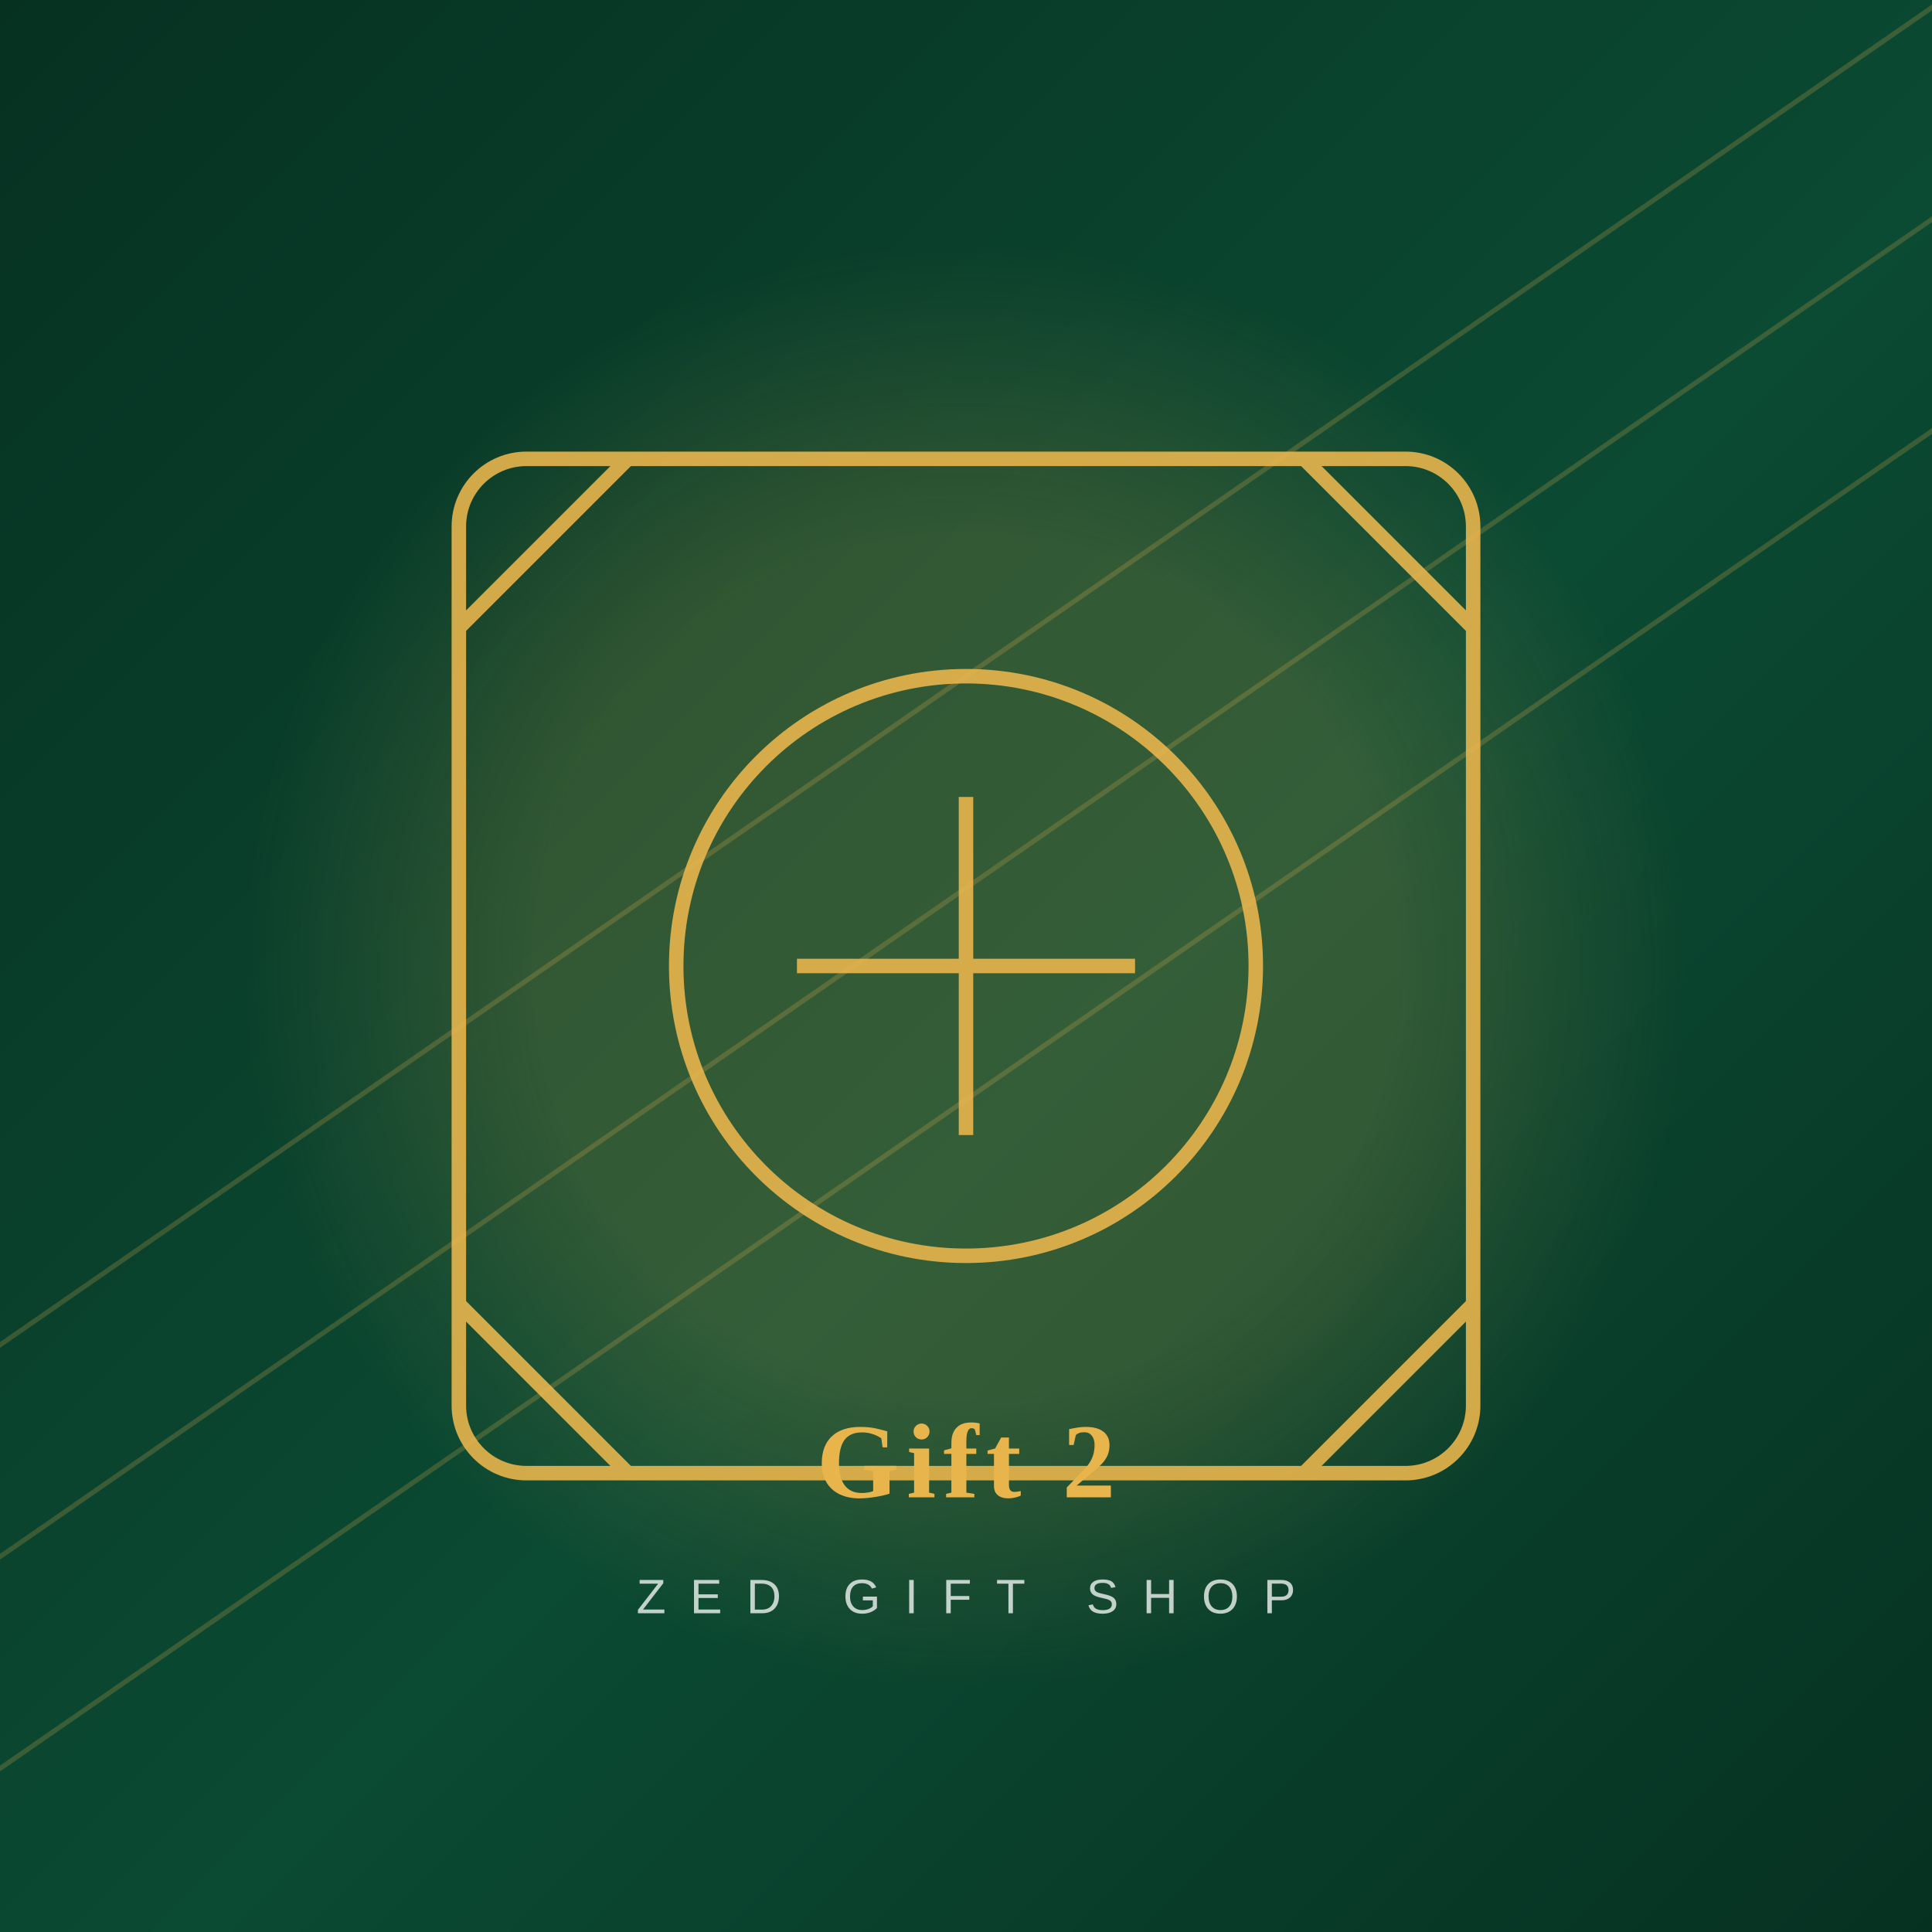
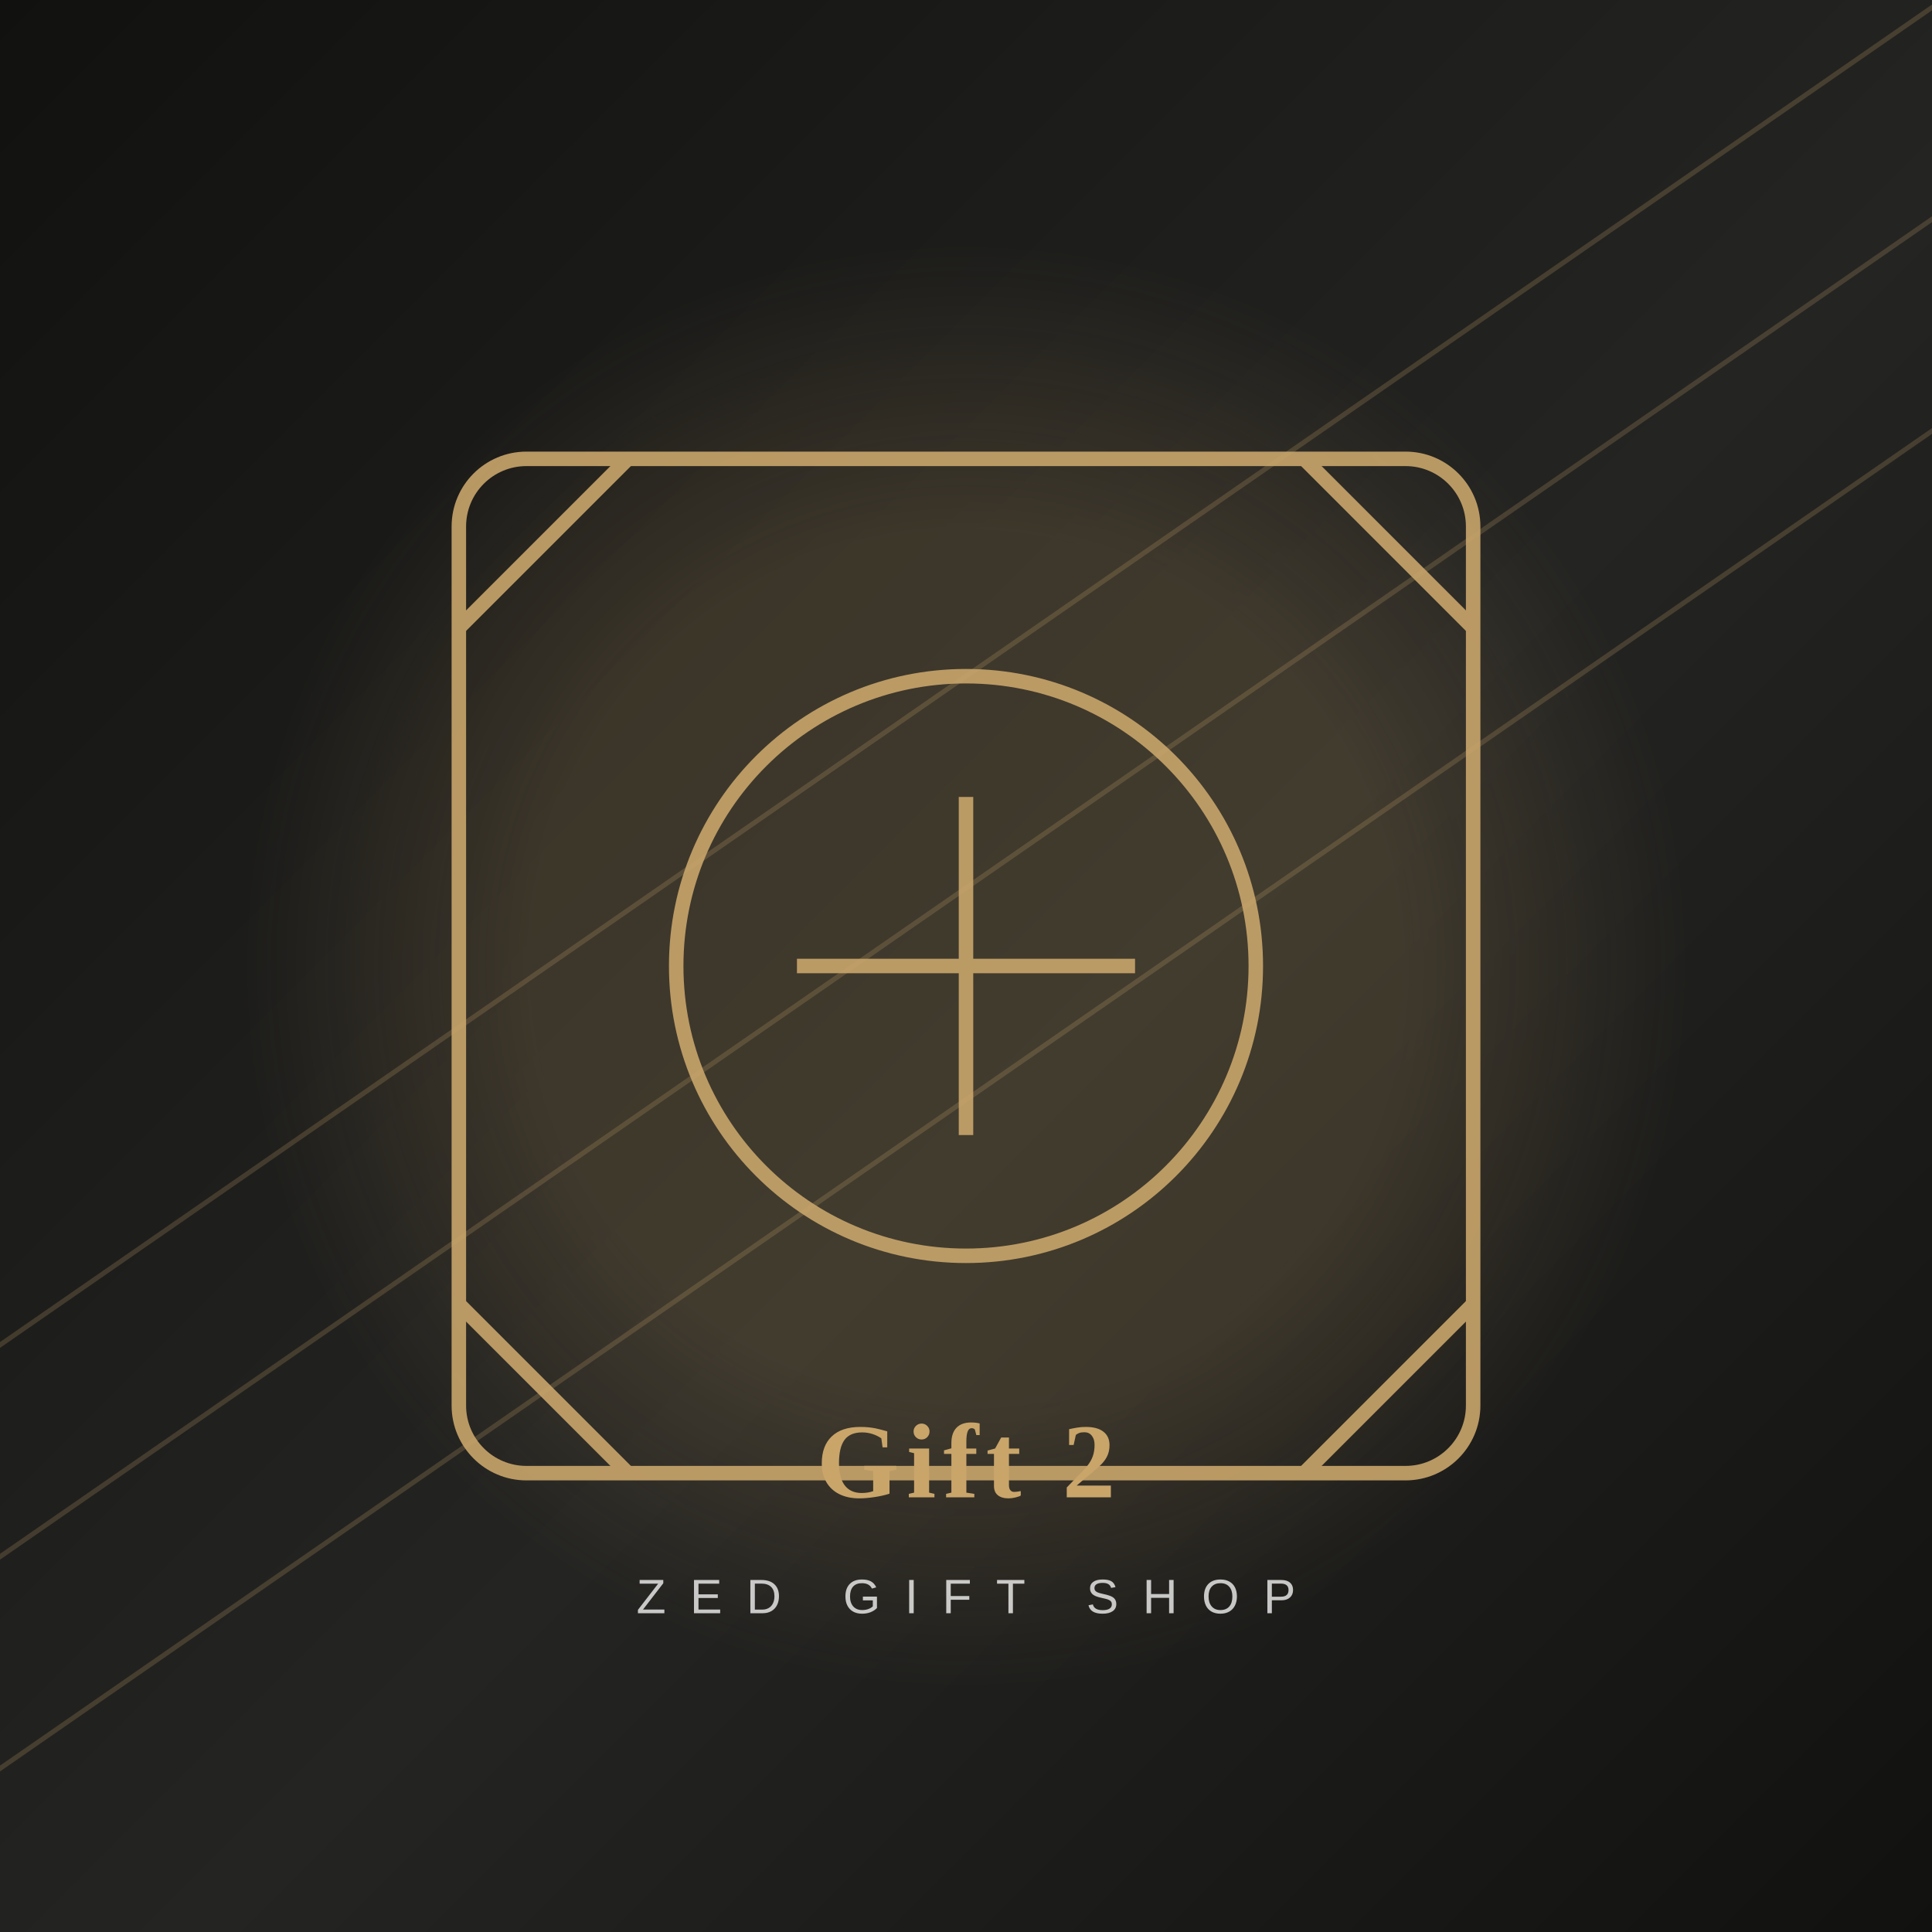
<svg xmlns="http://www.w3.org/2000/svg" width="800" height="800" viewBox="0 0 800 800">
  <defs>
    <linearGradient id="bg" x1="0" y1="0" x2="1" y2="1">
-       <stop offset="0" stop-color="#063121" />
-       <stop offset="0.55" stop-color="#0b4a33" />
-       <stop offset="1" stop-color="#063121" />
+       <stop offset="0" stop-color="#111110" />
+       <stop offset="0.55" stop-color="#242422" />
+       <stop offset="1" stop-color="#111110" />
    </linearGradient>
    <radialGradient id="glow" cx="0.5" cy="0.5" r="0.5">
-       <stop offset="0.6" stop-color="#E8B54D" stop-opacity="0.18" />
-       <stop offset="1" stop-color="#E8B54D" stop-opacity="0" />
+       <stop offset="0.6" stop-color="#c9a56a" stop-opacity="0.18" />
+       <stop offset="1" stop-color="#c9a56a" stop-opacity="0" />
    </radialGradient>
  </defs>
  <rect width="800" height="800" fill="url(#bg)" />
  <circle cx="400" cy="400" r="300" fill="url(#glow)" />
-   <g stroke="#E8B54D" stroke-opacity="0.22" stroke-width="2">
+   <g stroke="#c9a56a" stroke-opacity="0.22" stroke-width="2">
    <path d="M-120 640 L920 -80" />
    <path d="M-80 700 L960 -20" />
    <path d="M-40 760 L1000 40" />
  </g>
-   <g fill="none" stroke="#E8B54D" stroke-width="6" opacity="0.9">
+   <g fill="none" stroke="#c9a56a" stroke-width="6" opacity="0.9">
    <rect x="190" y="190" width="420" height="420" rx="28" />
    <path d="M260 190 L190 260 M540 190 L610 260 M260 610 L190 540 M540 610 L610 540" />
    <circle cx="400" cy="400" r="120" />
    <path d="M400 330 L400 470 M330 400 L470 400" />
  </g>
-   <text x="400" y="620" text-anchor="middle" font-family="Georgia, 'Times New Roman', serif" font-size="44" font-weight="bold" letter-spacing="3" fill="#E8B54D">Gift 2</text>
+   <text x="400" y="620" text-anchor="middle" font-family="Georgia, 'Times New Roman', serif" font-size="44" font-weight="bold" letter-spacing="3" fill="#c9a56a">Gift 2</text>
  <text x="400" y="668" text-anchor="middle" font-family="Arial, sans-serif" font-size="20" letter-spacing="10" fill="#ffffff" fill-opacity="0.75">ZED GIFT SHOP</text>
</svg>
